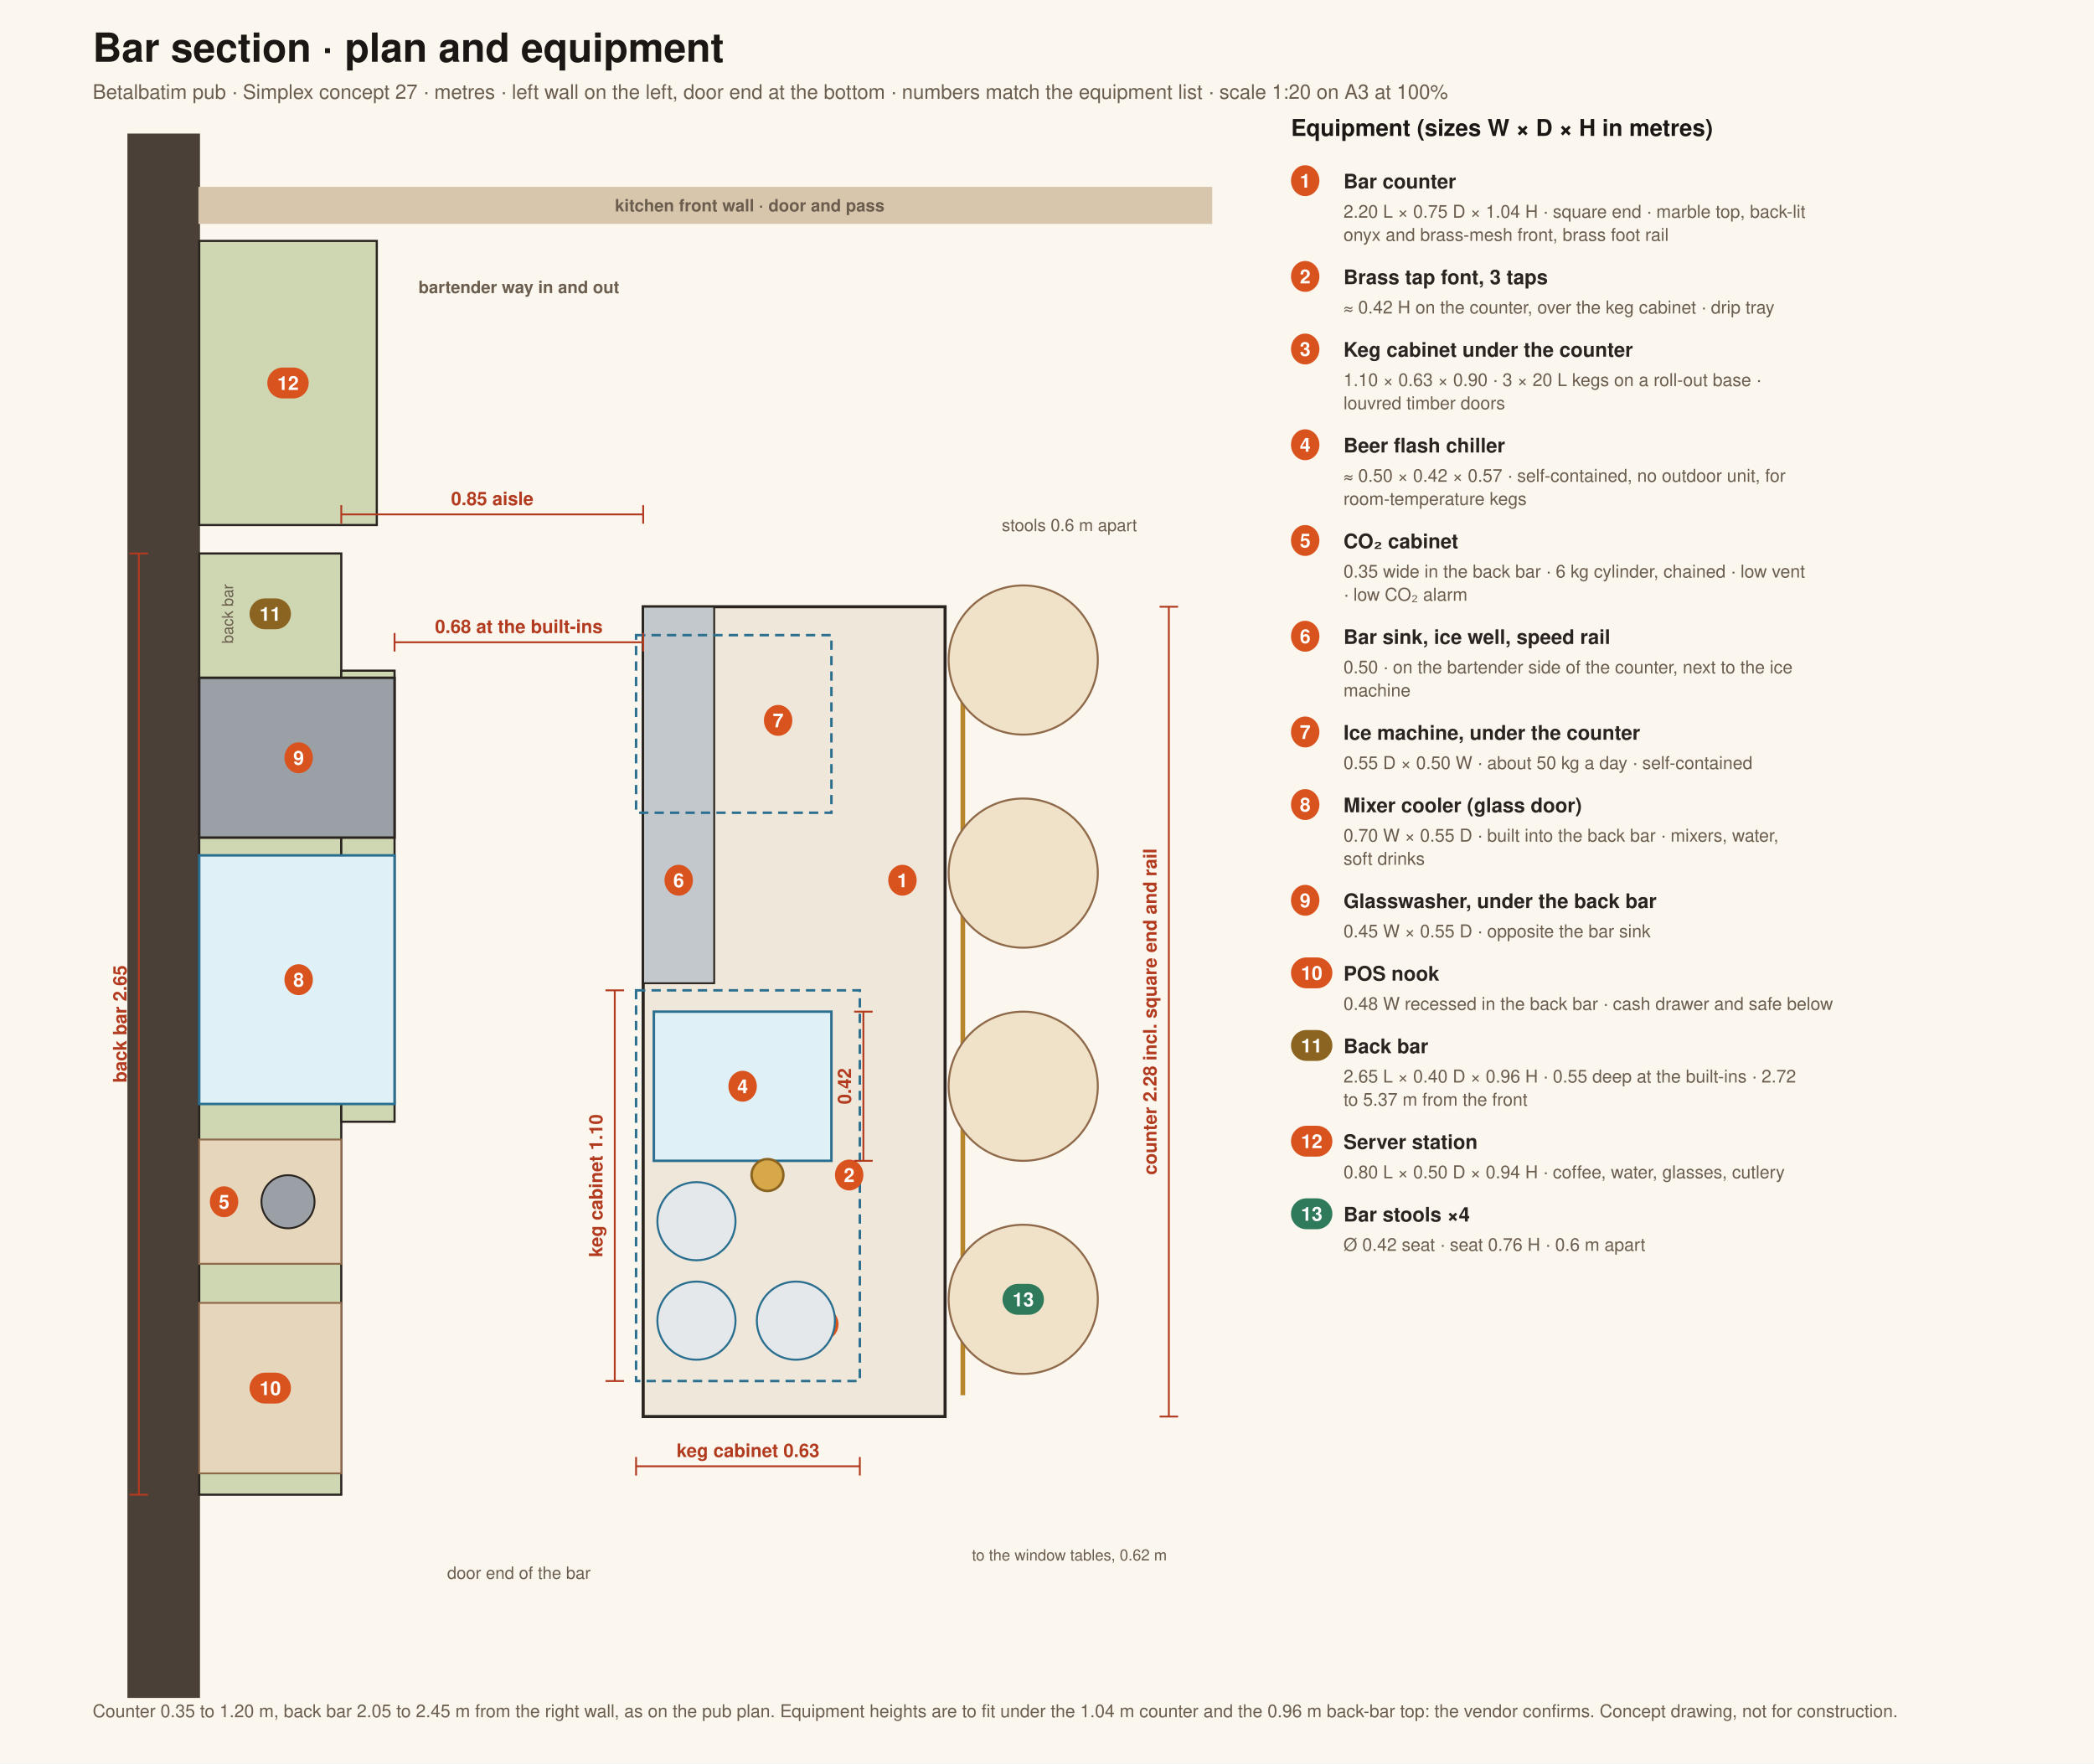
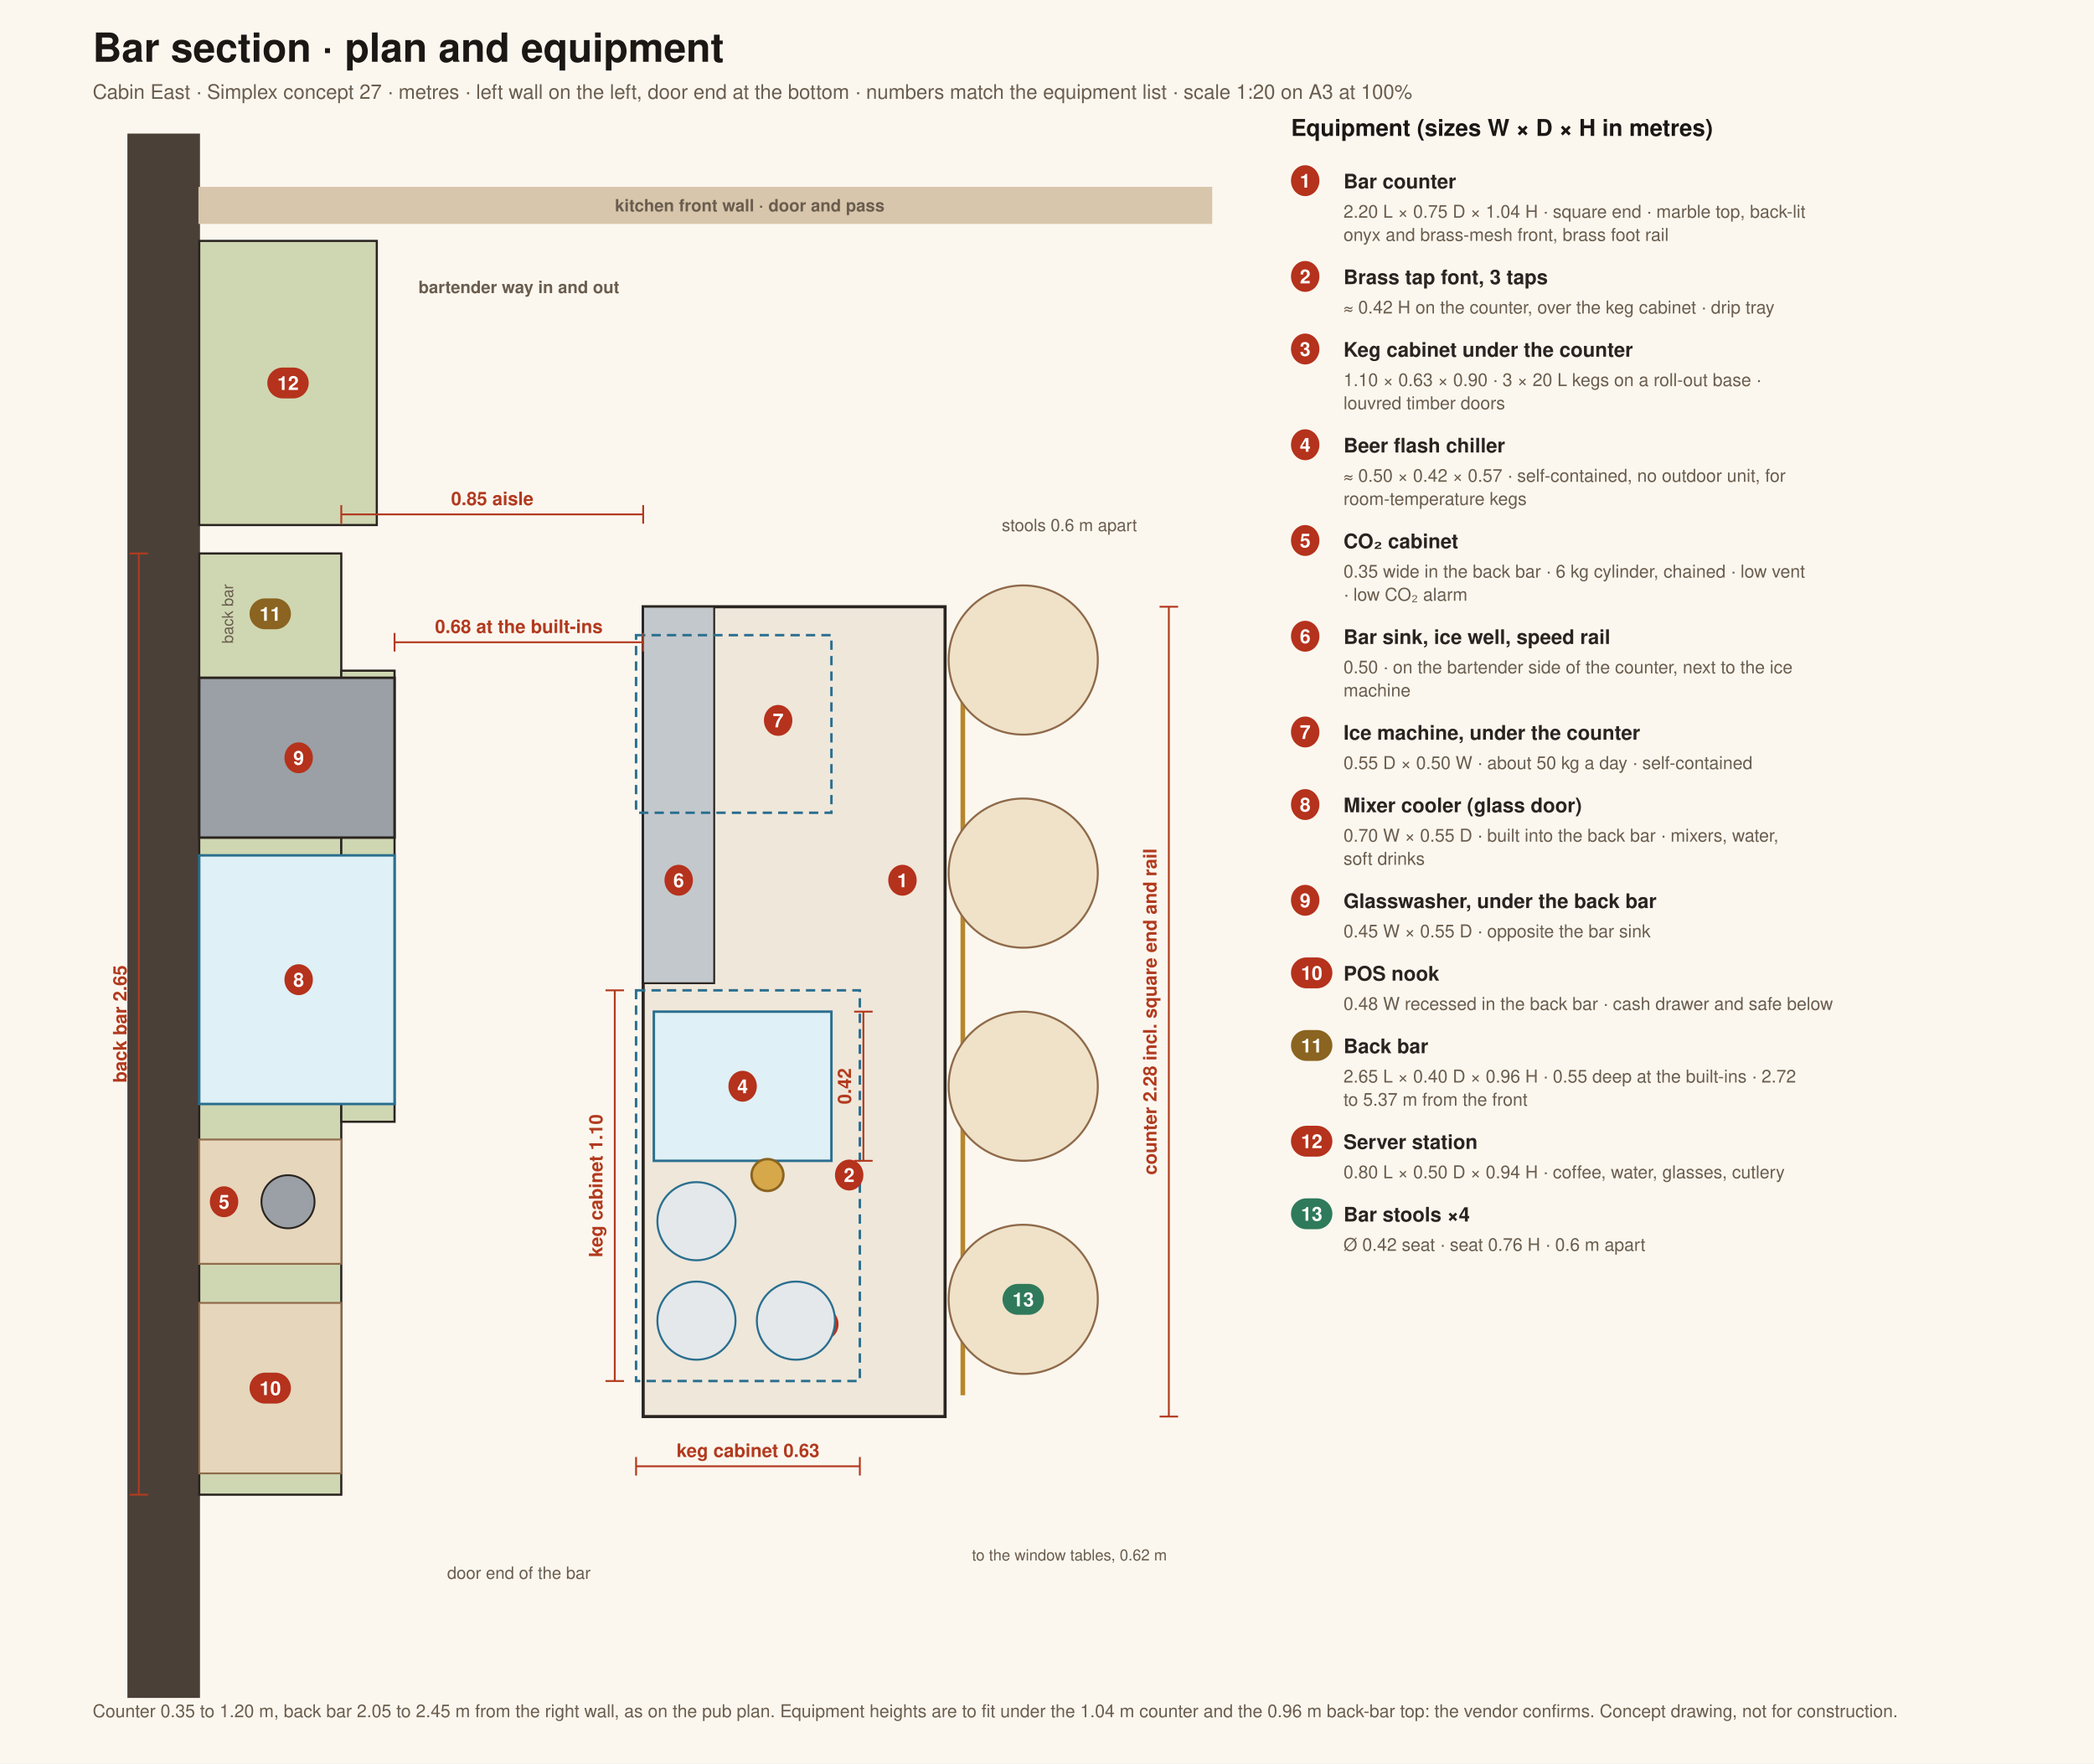
<svg xmlns="http://www.w3.org/2000/svg" viewBox="0 0 1356 1142" width="1356" height="1142" font-family="IBM Plex Sans, Helvetica, Arial, sans-serif">
  <rect width="1356" height="1142" fill="#FBF7EF" />
  <text x="60" y="40" font-size="26" font-weight="700" fill="#1B1714">Bar section · plan and equipment</text>
-   <text x="60" y="64" font-size="13" fill="#6a5d4e">Betalbatim pub · Simplex concept 27 · metres · left wall on the left, door end at the bottom · numbers match the equipment list · scale 1:20 on A3 at 100%</text>
+   <text x="60" y="64" font-size="13" fill="#6a5d4e">Cabin East · Simplex concept 27 · metres · left wall on the left, door end at the bottom · numbers match the equipment list · scale 1:20 on A3 at 100%</text>
  <rect x="83.0" y="87.0" width="46.0" height="1012.0" fill="#4a4038" stroke="#4a4038" stroke-width="1" />
  <rect x="129.0" y="121.5" width="655.5" height="23.0" fill="#d8c6ac" stroke="#d8c6ac" stroke-width="1" />
  <text x="485.5" y="136.9" font-size="11" fill="#6a5d4e" text-anchor="middle" font-weight="600">kitchen front wall · door and pass</text>
  <rect x="129.0" y="358.4" width="92.0" height="609.5" fill="#cfd7b2" stroke="#2a2420" stroke-width="1.4" />
  <rect x="221.0" y="434.3" width="34.5" height="292.1" fill="#cfd7b2" stroke="#2a2420" stroke-width="1.4" />
  <rect x="129.0" y="843.7" width="92.0" height="110.4" fill="#e6d6bc" stroke="#8f6a4a" stroke-width="1.2" />
-   <rect x="161.6" y="888.9" width="26.8" height="20" rx="10" fill="#D9531E" />
+   <rect x="161.6" y="888.9" width="26.8" height="20" rx="10" fill="#B5321C" />
  <text x="175.0" y="903.4" font-size="12.5" fill="#fff" text-anchor="middle" font-weight="700">10</text>
  <rect x="129.0" y="737.9" width="92.0" height="80.5" fill="#e6d6bc" stroke="#8f6a4a" stroke-width="1.2" />
  <circle cx="186.5" cy="778.2" r="17.2" fill="#9aa0a5" stroke="#2a2420" stroke-width="1.2" />
-   <rect x="135.9" y="768.2" width="18.4" height="20" rx="10" fill="#D9531E" />
+   <rect x="135.9" y="768.2" width="18.4" height="20" rx="10" fill="#B5321C" />
  <text x="145.1" y="782.7" font-size="12.5" fill="#fff" text-anchor="middle" font-weight="700">5</text>
  <rect x="129.0" y="553.9" width="126.5" height="161.0" fill="#dff0f6" stroke="#2a6f8f" stroke-width="1.6" />
-   <rect x="184.2" y="624.4" width="18.4" height="20" rx="10" fill="#D9531E" />
+   <rect x="184.2" y="624.4" width="18.4" height="20" rx="10" fill="#B5321C" />
  <text x="193.4" y="638.9" font-size="12.5" fill="#fff" text-anchor="middle" font-weight="700">8</text>
  <rect x="129.0" y="438.9" width="126.5" height="103.5" fill="#9aa0a5" stroke="#2a2420" stroke-width="1.6" />
-   <rect x="184.2" y="480.7" width="18.4" height="20" rx="10" fill="#D9531E" />
+   <rect x="184.2" y="480.7" width="18.4" height="20" rx="10" fill="#B5321C" />
  <text x="193.4" y="495.2" font-size="12.5" fill="#fff" text-anchor="middle" font-weight="700">9</text>
  <text x="147.4" y="401.0" font-size="10" fill="#6a5d4e" text-anchor="middle" font-weight="500" transform="rotate(-90 147.4 397.5)">back bar</text>
  <rect x="129.0" y="156.0" width="115.0" height="184.0" fill="#cfd7b2" stroke="#2a2420" stroke-width="1.4" />
-   <rect x="173.1" y="238.0" width="26.8" height="20" rx="10" fill="#D9531E" />
+   <rect x="173.1" y="238.0" width="26.8" height="20" rx="10" fill="#B5321C" />
  <text x="186.5" y="252.5" font-size="12.5" fill="#fff" text-anchor="middle" font-weight="700">12</text>
  <rect x="416.5" y="392.9" width="195.5" height="524.4" fill="#efe7da" stroke="#2a2420" stroke-width="2.0" />
-   <rect x="575.2" y="560.0" width="18.4" height="20" rx="10" fill="#D9531E" />
+   <rect x="575.2" y="560.0" width="18.4" height="20" rx="10" fill="#B5321C" />
  <text x="584.4" y="574.5" font-size="12.5" fill="#fff" text-anchor="middle" font-weight="700">1</text>
  <rect x="411.9" y="641.3" width="144.9" height="253.0" fill="none" stroke="#2a6f8f" stroke-width="1.6" stroke-dasharray="6 4" />
-   <rect x="524.6" y="847.5" width="18.4" height="20" rx="10" fill="#D9531E" />
+   <rect x="524.6" y="847.5" width="18.4" height="20" rx="10" fill="#B5321C" />
  <text x="533.8" y="862.0" font-size="12.5" fill="#fff" text-anchor="middle" font-weight="700">3</text>
  <circle cx="451.0" cy="855.2" r="25.3" fill="#e4e8ea" stroke="#2a6f8f" stroke-width="1.3" />
  <circle cx="515.4" cy="855.2" r="25.3" fill="#e4e8ea" stroke="#2a6f8f" stroke-width="1.3" />
  <circle cx="451.0" cy="790.8" r="25.3" fill="#e4e8ea" stroke="#2a6f8f" stroke-width="1.3" />
  <text x="485.5" y="825.8" font-size="8" fill="#2a2420" text-anchor="middle" font-weight="500" />
  <rect x="423.4" y="655.1" width="115.0" height="96.6" fill="#dff0f6" stroke="#2a6f8f" stroke-width="1.6" />
-   <rect x="471.7" y="693.4" width="18.4" height="20" rx="10" fill="#D9531E" />
+   <rect x="471.7" y="693.4" width="18.4" height="20" rx="10" fill="#B5321C" />
  <text x="480.9" y="707.9" font-size="12.5" fill="#fff" text-anchor="middle" font-weight="700">4</text>
  <rect x="416.5" y="392.9" width="46.0" height="243.8" fill="#c3c8cc" stroke="#2a2420" stroke-width="1.2" />
-   <rect x="430.3" y="560.0" width="18.4" height="20" rx="10" fill="#D9531E" />
+   <rect x="430.3" y="560.0" width="18.4" height="20" rx="10" fill="#B5321C" />
  <text x="439.5" y="574.5" font-size="12.5" fill="#fff" text-anchor="middle" font-weight="700">6</text>
  <rect x="411.9" y="411.3" width="126.5" height="115.0" fill="none" stroke="#2a6f8f" stroke-width="1.6" stroke-dasharray="6 4" />
-   <rect x="494.7" y="456.5" width="18.4" height="20" rx="10" fill="#D9531E" />
+   <rect x="494.7" y="456.5" width="18.4" height="20" rx="10" fill="#B5321C" />
  <text x="503.9" y="471.0" font-size="12.5" fill="#fff" text-anchor="middle" font-weight="700">7</text>
  <circle cx="497.0" cy="760.9" r="10.3" fill="#d6a84a" stroke="#8a6420" stroke-width="1.6" />
-   <rect x="540.7" y="750.9" width="18.4" height="20" rx="10" fill="#D9531E" />
+   <rect x="540.7" y="750.9" width="18.4" height="20" rx="10" fill="#B5321C" />
  <text x="549.9" y="765.4" font-size="12.5" fill="#fff" text-anchor="middle" font-weight="700">2</text>
  <line x1="623.5" y1="903.5" x2="623.5" y2="406.7" stroke="#b8862a" stroke-width="3" />
  <circle cx="662.6" cy="841.4" r="48.3" fill="#efe2c8" stroke="#8f6a4a" stroke-width="1.3" />
  <circle cx="662.6" cy="703.4" r="48.3" fill="#efe2c8" stroke="#8f6a4a" stroke-width="1.3" />
  <circle cx="662.6" cy="565.4" r="48.3" fill="#efe2c8" stroke="#8f6a4a" stroke-width="1.3" />
  <circle cx="662.6" cy="427.4" r="48.3" fill="#efe2c8" stroke="#8f6a4a" stroke-width="1.3" />
  <rect x="649.2" y="831.4" width="26.8" height="20" rx="10" fill="#2F7A5B" />
  <text x="662.6" y="845.9" font-size="12.5" fill="#fff" text-anchor="middle" font-weight="700">13</text>
  <rect x="161.6" y="387.5" width="26.8" height="20" rx="10" fill="#8a6420" />
  <text x="175.0" y="402.0" font-size="12.5" fill="#fff" text-anchor="middle" font-weight="700">11</text>
  <g stroke="#b23a1e" stroke-width="1.2">
    <line x1="416.5" y1="333.1" x2="221.0" y2="333.1" />
    <line x1="416.5" y1="327.1" x2="416.5" y2="339.1" />
    <line x1="221.0" y1="327.1" x2="221.0" y2="339.1" />
  </g>
  <text x="318.8" y="327.1" font-size="12" fill="#b23a1e" text-anchor="middle" font-weight="600">0.85 aisle</text>
  <g stroke="#b23a1e" stroke-width="1.2">
    <line x1="416.5" y1="415.9" x2="255.5" y2="415.9" />
    <line x1="416.5" y1="409.9" x2="416.5" y2="421.9" />
    <line x1="255.5" y1="409.9" x2="255.5" y2="421.9" />
  </g>
  <text x="336.0" y="409.9" font-size="12" fill="#b23a1e" text-anchor="middle" font-weight="600">0.68 at the built-ins</text>
  <g stroke="#b23a1e" stroke-width="1.2">
    <line x1="89.9" y1="967.9" x2="89.9" y2="358.4" />
    <line x1="83.9" y1="967.9" x2="95.9" y2="967.9" />
    <line x1="83.9" y1="358.4" x2="95.9" y2="358.4" />
  </g>
  <text x="81.9" y="663.1" font-size="12" fill="#b23a1e" text-anchor="middle" font-weight="600" transform="rotate(-90 81.9 663.1)">back bar 2.65</text>
  <g stroke="#b23a1e" stroke-width="1.2">
    <line x1="756.9" y1="917.3" x2="756.9" y2="392.9" />
    <line x1="750.9" y1="917.3" x2="762.9" y2="917.3" />
    <line x1="750.9" y1="392.9" x2="762.9" y2="392.9" />
  </g>
  <text x="748.9" y="655.1" font-size="12" fill="#b23a1e" text-anchor="middle" font-weight="600" transform="rotate(-90 748.9 655.1)">counter 2.28 incl. square end and rail</text>
  <g stroke="#b23a1e" stroke-width="1.2">
    <line x1="411.9" y1="949.5" x2="556.8" y2="949.5" />
    <line x1="411.9" y1="943.5" x2="411.9" y2="955.5" />
    <line x1="556.8" y1="943.5" x2="556.8" y2="955.5" />
  </g>
  <text x="484.4" y="943.5" font-size="12" fill="#b23a1e" text-anchor="middle" font-weight="600">keg cabinet 0.63</text>
  <g stroke="#b23a1e" stroke-width="1.2">
    <line x1="398.1" y1="894.3" x2="398.1" y2="641.3" />
    <line x1="392.1" y1="894.3" x2="404.1" y2="894.3" />
    <line x1="392.1" y1="641.3" x2="404.1" y2="641.3" />
  </g>
  <text x="390.1" y="767.8" font-size="12" fill="#b23a1e" text-anchor="middle" font-weight="600" transform="rotate(-90 390.1 767.8)">keg cabinet 1.10</text>
  <g stroke="#b23a1e" stroke-width="1.2">
    <line x1="559.1" y1="751.7" x2="559.1" y2="655.1" />
    <line x1="553.1" y1="751.7" x2="565.1" y2="751.7" />
    <line x1="553.1" y1="655.1" x2="565.1" y2="655.1" />
  </g>
  <text x="551.1" y="703.4" font-size="12" fill="#b23a1e" text-anchor="middle" font-weight="600" transform="rotate(-90 551.1 703.4)">0.42</text>
  <line x1="662.6" y1="363.0" x2="662.6" y2="363.0" stroke="#2a2420" stroke-width="1.2" />
  <text x="692.5" y="343.9" font-size="11" fill="#6a5d4e" text-anchor="middle" font-weight="500">stools 0.6 m apart</text>
  <text x="336.0" y="1022.4" font-size="11" fill="#6a5d4e" text-anchor="middle" font-weight="500">door end of the bar</text>
  <text x="336.0" y="189.8" font-size="11" fill="#6a5d4e" text-anchor="middle" font-weight="600">bartender way in and out</text>
  <text x="692.5" y="1010.5" font-size="10" fill="#6a5d4e" text-anchor="middle" font-weight="500">to the window tables, 0.62 m</text>
  <text x="836" y="88" font-size="15" font-weight="700" fill="#1B1714">Equipment (sizes W × D × H in metres)</text>
-   <rect x="836" y="107" width="18.4" height="20" rx="10" fill="#D9531E" />
+   <rect x="836" y="107" width="18.4" height="20" rx="10" fill="#B5321C" />
  <text x="845.2" y="121.5" font-size="12.5" fill="#fff" text-anchor="middle" font-weight="700">1</text>
  <text x="870" y="122" font-size="13" font-weight="700" fill="#2a2420">Bar counter</text>
  <text x="870" y="141" font-size="11.5" fill="#6a5d4e">2.20 L × 0.75 D × 1.04 H · square end · marble top, back-lit</text>
  <text x="870" y="156" font-size="11.5" fill="#6a5d4e">onyx and brass-mesh front, brass foot rail</text>
-   <rect x="836" y="169" width="18.4" height="20" rx="10" fill="#D9531E" />
+   <rect x="836" y="169" width="18.4" height="20" rx="10" fill="#B5321C" />
  <text x="845.2" y="183.5" font-size="12.5" fill="#fff" text-anchor="middle" font-weight="700">2</text>
  <text x="870" y="184" font-size="13" font-weight="700" fill="#2a2420">Brass tap font, 3 taps</text>
  <text x="870" y="203" font-size="11.5" fill="#6a5d4e">≈ 0.42 H on the counter, over the keg cabinet · drip tray</text>
-   <rect x="836" y="216" width="18.4" height="20" rx="10" fill="#D9531E" />
+   <rect x="836" y="216" width="18.4" height="20" rx="10" fill="#B5321C" />
  <text x="845.2" y="230.5" font-size="12.5" fill="#fff" text-anchor="middle" font-weight="700">3</text>
  <text x="870" y="231" font-size="13" font-weight="700" fill="#2a2420">Keg cabinet under the counter</text>
  <text x="870" y="250" font-size="11.5" fill="#6a5d4e">1.10 × 0.63 × 0.90 · 3 × 20 L kegs on a roll-out base ·</text>
  <text x="870" y="265" font-size="11.5" fill="#6a5d4e">louvred timber doors</text>
-   <rect x="836" y="278" width="18.4" height="20" rx="10" fill="#D9531E" />
+   <rect x="836" y="278" width="18.4" height="20" rx="10" fill="#B5321C" />
  <text x="845.2" y="292.5" font-size="12.5" fill="#fff" text-anchor="middle" font-weight="700">4</text>
  <text x="870" y="293" font-size="13" font-weight="700" fill="#2a2420">Beer flash chiller</text>
  <text x="870" y="312" font-size="11.5" fill="#6a5d4e">≈ 0.50 × 0.42 × 0.57 · self-contained, no outdoor unit, for</text>
  <text x="870" y="327" font-size="11.5" fill="#6a5d4e">room-temperature kegs</text>
-   <rect x="836" y="340" width="18.4" height="20" rx="10" fill="#D9531E" />
+   <rect x="836" y="340" width="18.4" height="20" rx="10" fill="#B5321C" />
  <text x="845.2" y="354.5" font-size="12.5" fill="#fff" text-anchor="middle" font-weight="700">5</text>
  <text x="870" y="355" font-size="13" font-weight="700" fill="#2a2420">CO₂ cabinet</text>
  <text x="870" y="374" font-size="11.5" fill="#6a5d4e">0.35 wide in the back bar · 6 kg cylinder, chained · low vent</text>
  <text x="870" y="389" font-size="11.5" fill="#6a5d4e">· low CO₂ alarm</text>
-   <rect x="836" y="402" width="18.4" height="20" rx="10" fill="#D9531E" />
+   <rect x="836" y="402" width="18.4" height="20" rx="10" fill="#B5321C" />
  <text x="845.2" y="416.5" font-size="12.5" fill="#fff" text-anchor="middle" font-weight="700">6</text>
  <text x="870" y="417" font-size="13" font-weight="700" fill="#2a2420">Bar sink, ice well, speed rail</text>
  <text x="870" y="436" font-size="11.5" fill="#6a5d4e">0.50 · on the bartender side of the counter, next to the ice</text>
  <text x="870" y="451" font-size="11.5" fill="#6a5d4e">machine</text>
-   <rect x="836" y="464" width="18.4" height="20" rx="10" fill="#D9531E" />
+   <rect x="836" y="464" width="18.4" height="20" rx="10" fill="#B5321C" />
  <text x="845.2" y="478.5" font-size="12.5" fill="#fff" text-anchor="middle" font-weight="700">7</text>
  <text x="870" y="479" font-size="13" font-weight="700" fill="#2a2420">Ice machine, under the counter</text>
  <text x="870" y="498" font-size="11.5" fill="#6a5d4e">0.55 D × 0.50 W · about 50 kg a day · self-contained</text>
-   <rect x="836" y="511" width="18.4" height="20" rx="10" fill="#D9531E" />
+   <rect x="836" y="511" width="18.4" height="20" rx="10" fill="#B5321C" />
  <text x="845.2" y="525.5" font-size="12.5" fill="#fff" text-anchor="middle" font-weight="700">8</text>
  <text x="870" y="526" font-size="13" font-weight="700" fill="#2a2420">Mixer cooler (glass door)</text>
  <text x="870" y="545" font-size="11.5" fill="#6a5d4e">0.70 W × 0.55 D · built into the back bar · mixers, water,</text>
  <text x="870" y="560" font-size="11.5" fill="#6a5d4e">soft drinks</text>
-   <rect x="836" y="573" width="18.4" height="20" rx="10" fill="#D9531E" />
+   <rect x="836" y="573" width="18.4" height="20" rx="10" fill="#B5321C" />
  <text x="845.2" y="587.5" font-size="12.5" fill="#fff" text-anchor="middle" font-weight="700">9</text>
  <text x="870" y="588" font-size="13" font-weight="700" fill="#2a2420">Glasswasher, under the back bar</text>
  <text x="870" y="607" font-size="11.5" fill="#6a5d4e">0.45 W × 0.55 D · opposite the bar sink</text>
-   <rect x="836" y="620" width="26.8" height="20" rx="10" fill="#D9531E" />
+   <rect x="836" y="620" width="26.8" height="20" rx="10" fill="#B5321C" />
  <text x="849.4" y="634.5" font-size="12.5" fill="#fff" text-anchor="middle" font-weight="700">10</text>
  <text x="870" y="635" font-size="13" font-weight="700" fill="#2a2420">POS nook</text>
  <text x="870" y="654" font-size="11.5" fill="#6a5d4e">0.48 W recessed in the back bar · cash drawer and safe below</text>
  <rect x="836" y="667" width="26.8" height="20" rx="10" fill="#8a6420" />
  <text x="849.4" y="681.5" font-size="12.5" fill="#fff" text-anchor="middle" font-weight="700">11</text>
  <text x="870" y="682" font-size="13" font-weight="700" fill="#2a2420">Back bar</text>
  <text x="870" y="701" font-size="11.5" fill="#6a5d4e">2.65 L × 0.40 D × 0.96 H · 0.55 deep at the built-ins · 2.72</text>
  <text x="870" y="716" font-size="11.5" fill="#6a5d4e">to 5.37 m from the front</text>
-   <rect x="836" y="729" width="26.8" height="20" rx="10" fill="#D9531E" />
+   <rect x="836" y="729" width="26.8" height="20" rx="10" fill="#B5321C" />
  <text x="849.4" y="743.5" font-size="12.5" fill="#fff" text-anchor="middle" font-weight="700">12</text>
  <text x="870" y="744" font-size="13" font-weight="700" fill="#2a2420">Server station</text>
  <text x="870" y="763" font-size="11.5" fill="#6a5d4e">0.80 L × 0.50 D × 0.94 H · coffee, water, glasses, cutlery</text>
  <rect x="836" y="776" width="26.8" height="20" rx="10" fill="#2F7A5B" />
  <text x="849.4" y="790.5" font-size="12.5" fill="#fff" text-anchor="middle" font-weight="700">13</text>
  <text x="870" y="791" font-size="13" font-weight="700" fill="#2a2420">Bar stools ×4</text>
  <text x="870" y="810" font-size="11.5" fill="#6a5d4e">Ø 0.42 seat · seat 0.76 H · 0.6 m apart</text>
  <text x="60" y="1112" font-size="11.5" fill="#6a5d4e">Counter 0.35 to 1.20 m, back bar 2.05 to 2.45 m from the right wall, as on the pub plan. Equipment heights are to fit under the 1.04 m counter and the 0.96 m back-bar top: the vendor confirms. Concept drawing, not for construction.</text>
</svg>
